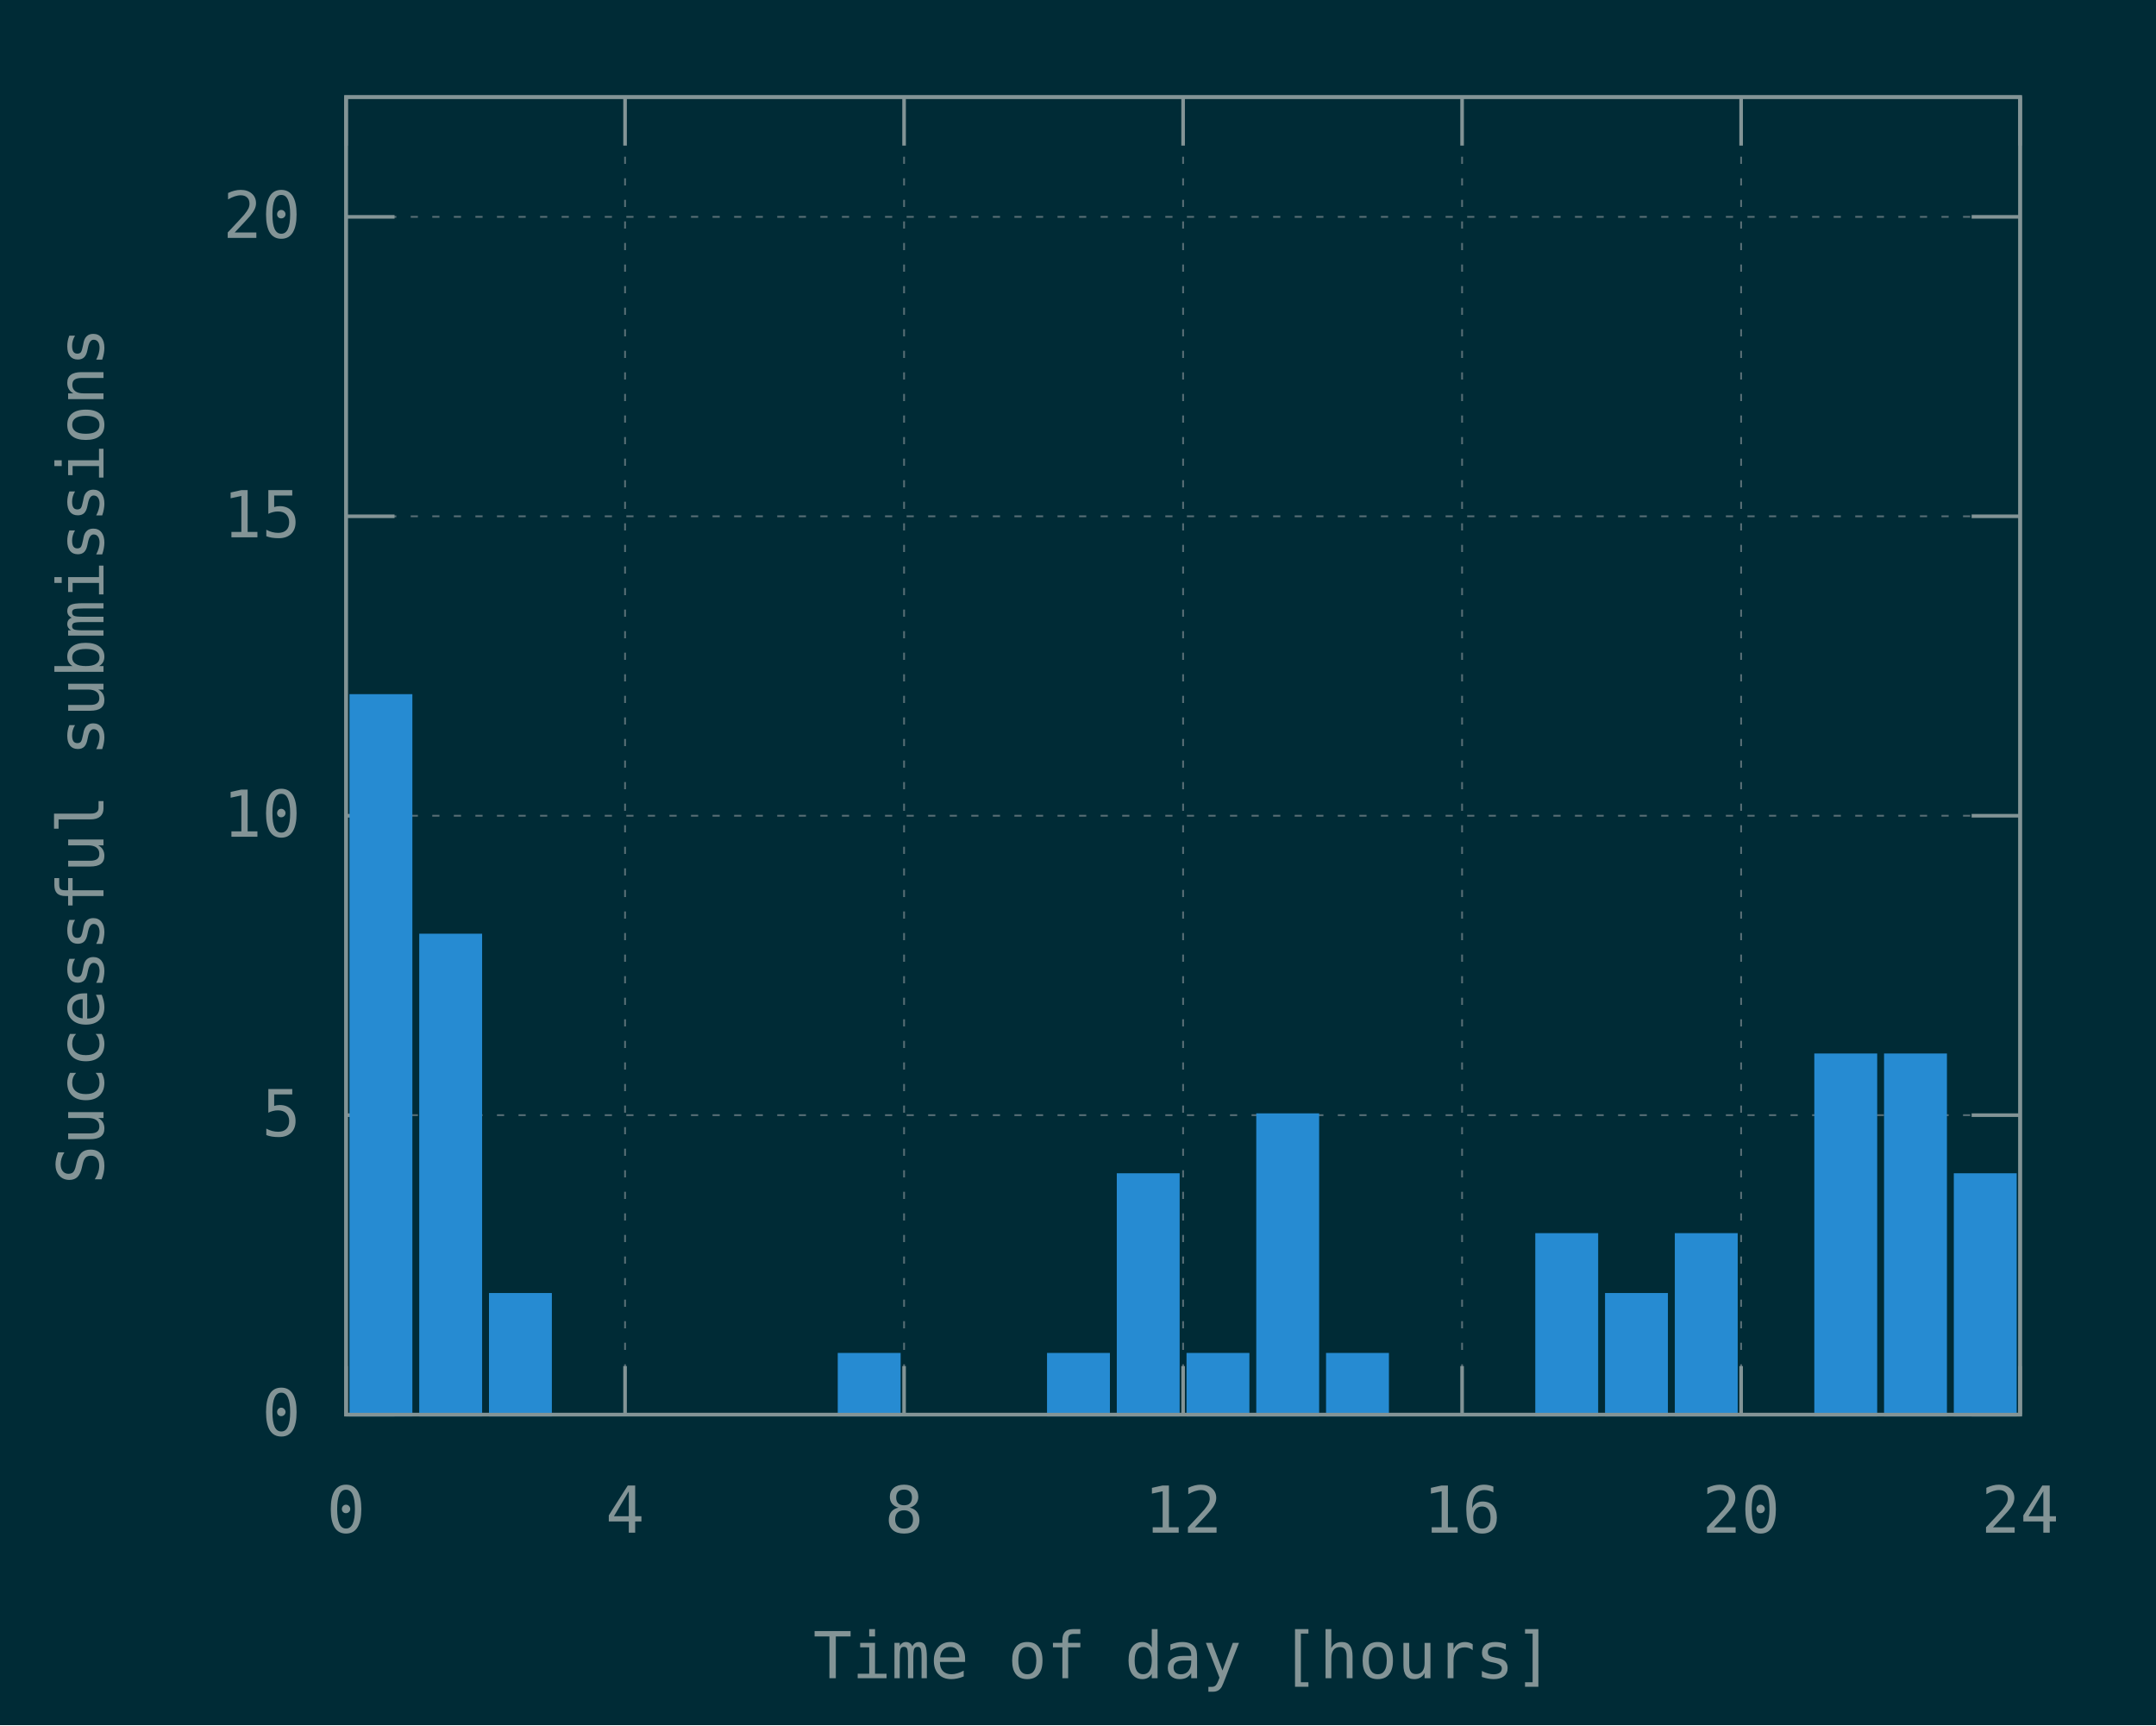
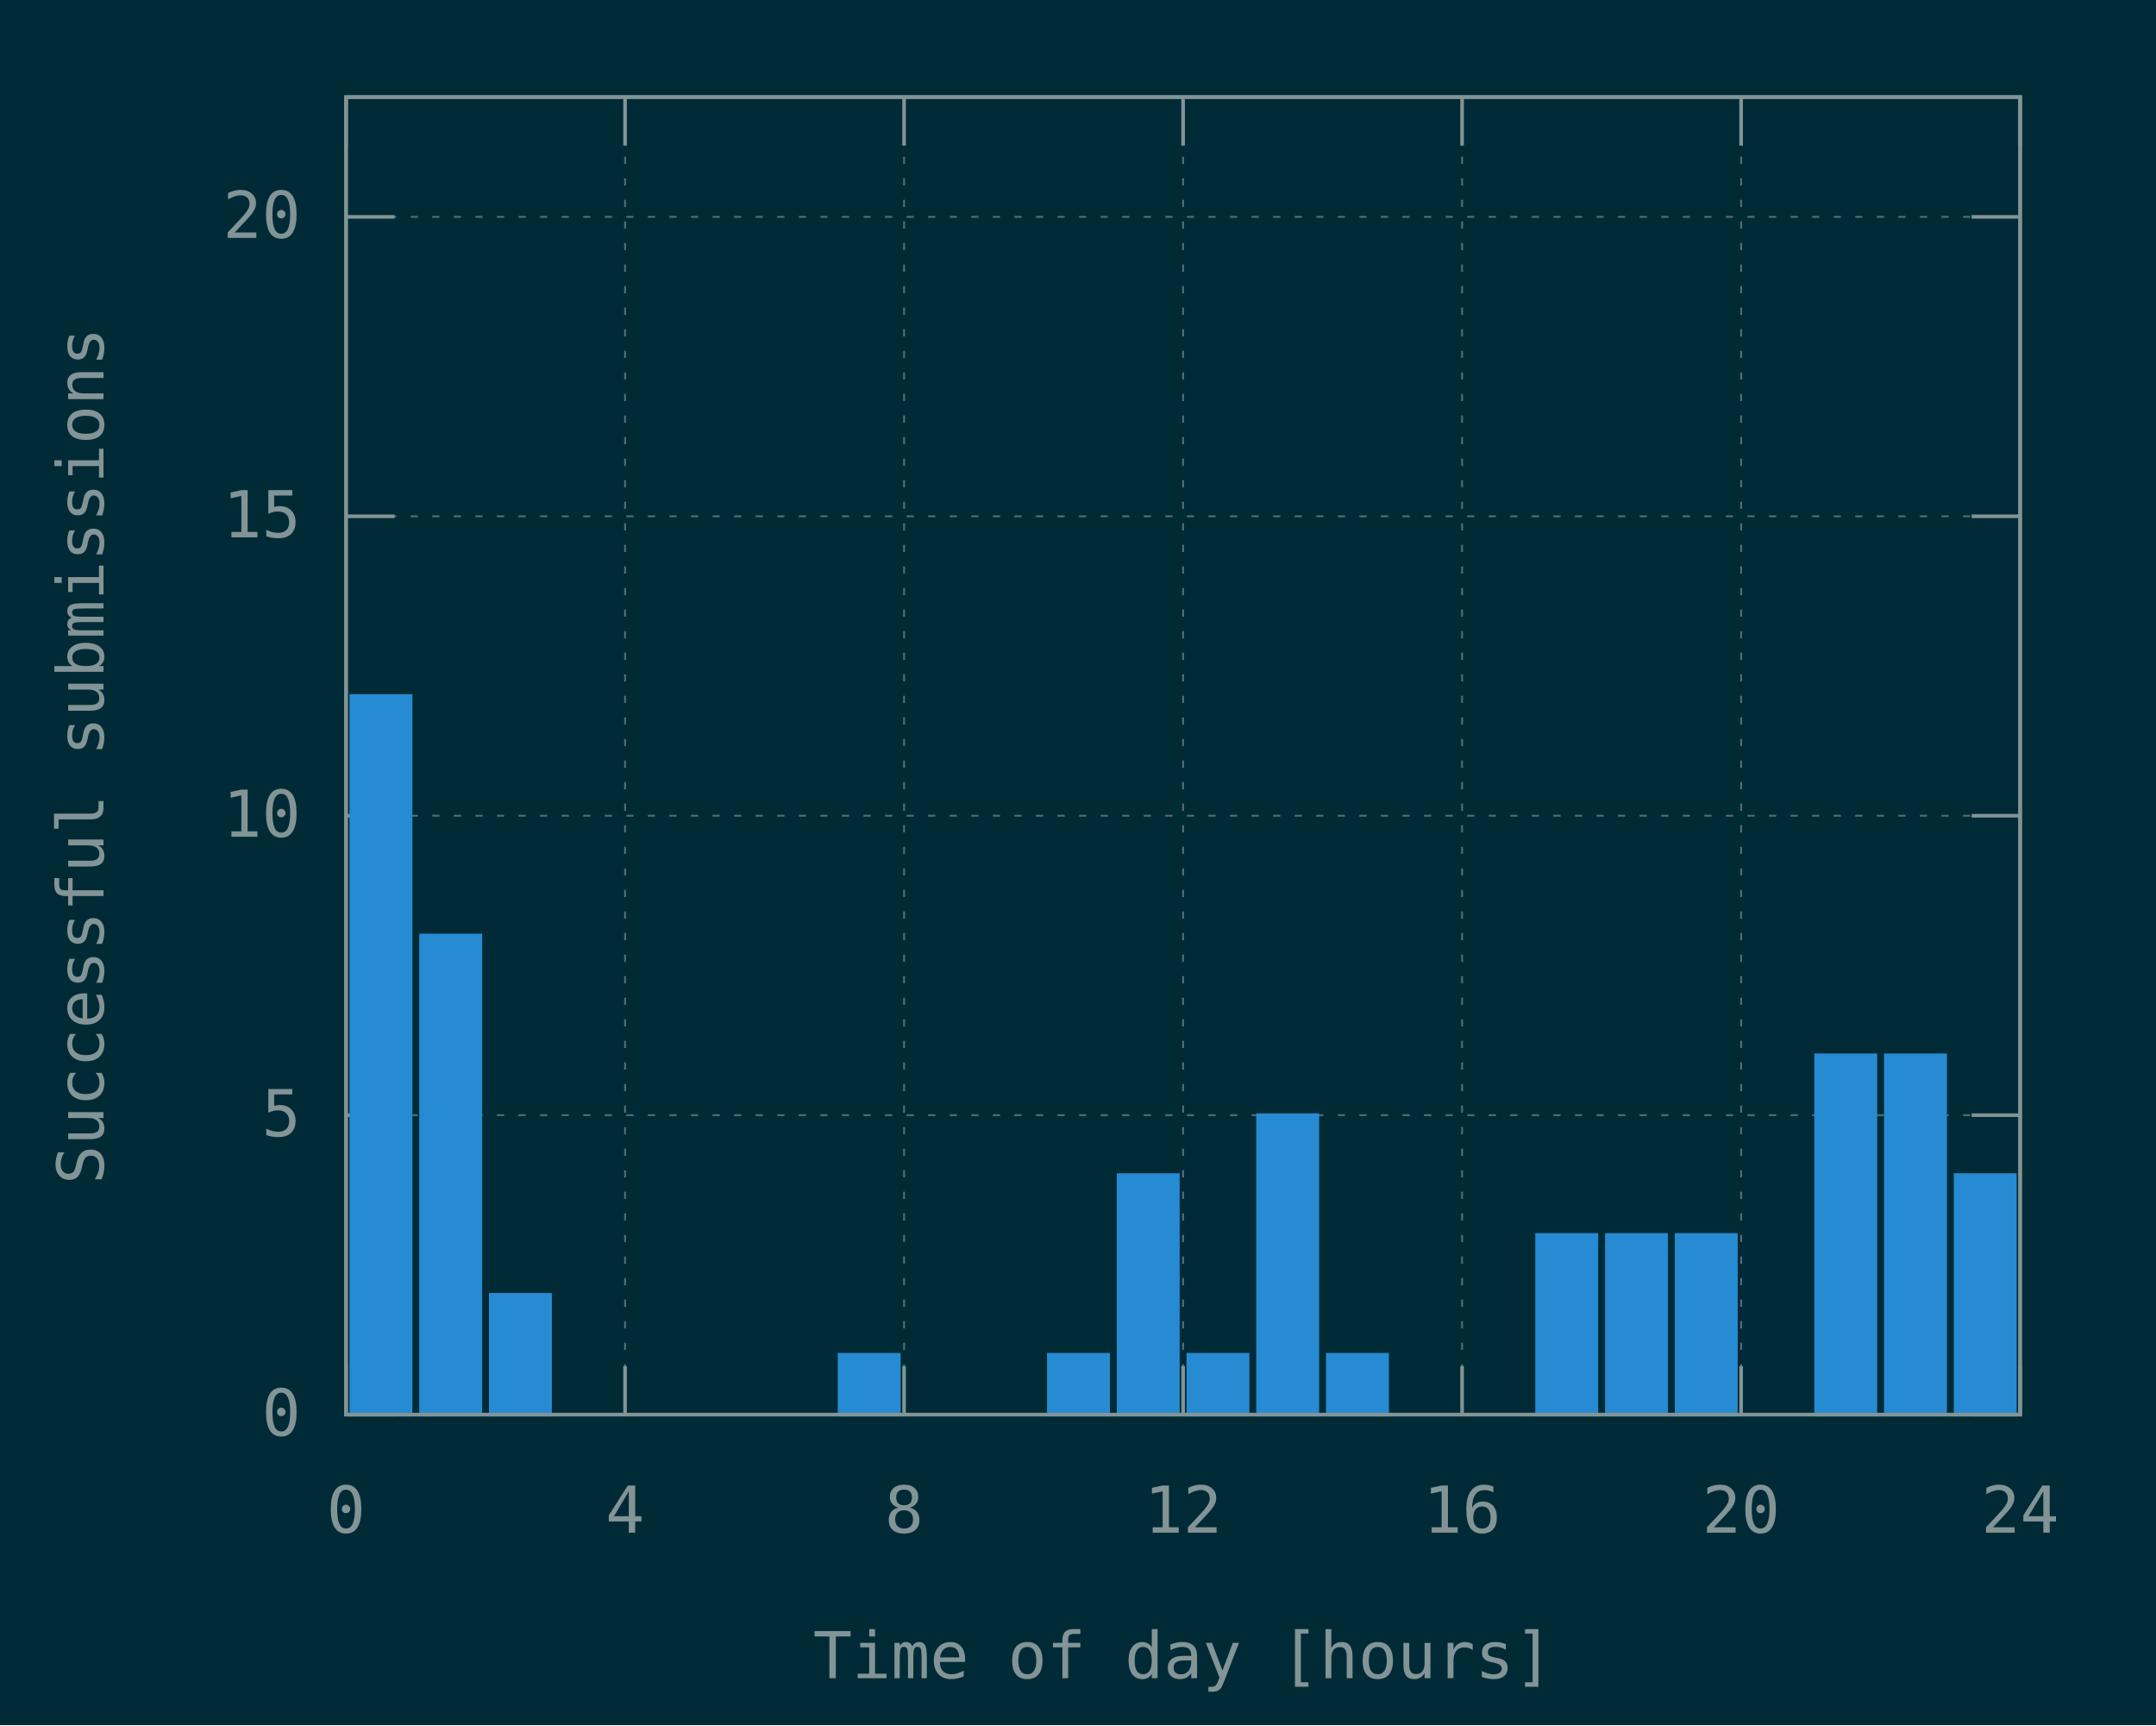
<svg xmlns="http://www.w3.org/2000/svg" xmlns:xlink="http://www.w3.org/1999/xlink" width="600" height="480" viewBox="0 0 600 480">
  <g id="gnuplot_canvas">
    <rect x="0" y="0" width="600" height="480" fill="#002b36" />
    <defs>
      <circle id="gpDot" r="0.5" stroke-width="0.5" stroke="currentColor" />
      <path id="gpPt0" stroke-width="0.148" stroke="currentColor" d="M-1,0 h2 M0,-1 v2" />
      <path id="gpPt1" stroke-width="0.148" stroke="currentColor" d="M-1,-1 L1,1 M1,-1 L-1,1" />
      <path id="gpPt2" stroke-width="0.148" stroke="currentColor" d="M-1,0 L1,0 M0,-1 L0,1 M-1,-1 L1,1 M-1,1 L1,-1" />
      <rect id="gpPt3" stroke-width="0.148" stroke="currentColor" x="-1" y="-1" width="2" height="2" />
      <rect id="gpPt4" stroke-width="0.148" stroke="currentColor" fill="currentColor" x="-1" y="-1" width="2" height="2" />
      <circle id="gpPt5" stroke-width="0.148" stroke="currentColor" cx="0" cy="0" r="1" />
      <use xlink:href="#gpPt5" id="gpPt6" fill="currentColor" stroke="none" />
      <path id="gpPt7" stroke-width="0.148" stroke="currentColor" d="M0,-1.33 L-1.33,0.67 L1.33,0.67 z" />
      <use xlink:href="#gpPt7" id="gpPt8" fill="currentColor" stroke="none" />
      <use xlink:href="#gpPt7" id="gpPt9" stroke="currentColor" transform="rotate(180)" />
      <use xlink:href="#gpPt9" id="gpPt10" fill="currentColor" stroke="none" />
      <use xlink:href="#gpPt3" id="gpPt11" stroke="currentColor" transform="rotate(45)" />
      <use xlink:href="#gpPt11" id="gpPt12" fill="currentColor" stroke="none" />
      <path id="gpPt13" stroke-width="0.148" stroke="currentColor" d="M0,1.330 L1.265,0.411 L0.782,-1.067 L-0.782,-1.076 L-1.265,0.411 z" />
      <use xlink:href="#gpPt13" id="gpPt14" fill="currentColor" stroke="none" />
      <filter id="textbox" filterUnits="objectBoundingBox" x="0" y="0" height="1" width="1">
        <feFlood flood-color="#002B36" flood-opacity="1" result="bgnd" />
        <feComposite in="SourceGraphic" in2="bgnd" operator="atop" />
      </filter>
      <filter id="greybox" filterUnits="objectBoundingBox" x="0" y="0" height="1" width="1">
        <feFlood flood-color="lightgrey" flood-opacity="1" result="grey" />
        <feComposite in="SourceGraphic" in2="grey" operator="atop" />
      </filter>
    </defs>
    <g fill="none" color="#002B36" stroke="currentColor" stroke-width="1.00" stroke-linecap="butt" stroke-linejoin="miter">
</g>
    <g fill="none" color="black" stroke="currentColor" stroke-width="1.00" stroke-linecap="butt" stroke-linejoin="miter">
</g>
    <g fill="none" color="black" stroke="rgb(131, 148, 150)" stroke-width="0.50" stroke-linecap="butt" stroke-linejoin="miter">
</g>
    <g fill="none" color="gray" stroke="currentColor" stroke-width="0.50" stroke-linecap="butt" stroke-linejoin="miter">
      <path stroke="rgb( 88, 110, 117)" stroke-dasharray="2,4" class="gridline" d="M96.30,393.60 L562.19,393.60  " />
    </g>
    <g fill="none" color="gray" stroke="rgb( 88, 110, 117)" stroke-width="1.00" stroke-linecap="butt" stroke-linejoin="miter">
</g>
    <g fill="none" color="black" stroke="currentColor" stroke-width="1.00" stroke-linecap="butt" stroke-linejoin="miter">
      <path stroke="rgb(131, 148, 150)" d="M96.30,393.60 L109.80,393.60 M562.19,393.60 L548.69,393.60  " />
      <g transform="translate(83.70,399.45)" stroke="none" fill="rgb(131,148,150)" font-family="Inconsolata" font-size="18.00" text-anchor="end">
        <text>
          <tspan font-family="Inconsolata"> 0</tspan>
        </text>
      </g>
    </g>
    <g fill="none" color="black" stroke="currentColor" stroke-width="1.00" stroke-linecap="butt" stroke-linejoin="miter">
</g>
    <g fill="none" color="black" stroke="rgb(131, 148, 150)" stroke-width="0.50" stroke-linecap="butt" stroke-linejoin="miter">
</g>
    <g fill="none" color="gray" stroke="currentColor" stroke-width="0.50" stroke-linecap="butt" stroke-linejoin="miter">
      <path stroke="rgb( 88, 110, 117)" stroke-dasharray="2,4" class="gridline" d="M96.30,310.28 L562.19,310.28  " />
    </g>
    <g fill="none" color="gray" stroke="rgb( 88, 110, 117)" stroke-width="1.00" stroke-linecap="butt" stroke-linejoin="miter">
</g>
    <g fill="none" color="black" stroke="currentColor" stroke-width="1.00" stroke-linecap="butt" stroke-linejoin="miter">
      <path stroke="rgb(131, 148, 150)" d="M96.30,310.28 L109.80,310.28 M562.19,310.28 L548.69,310.28  " />
      <g transform="translate(83.70,316.13)" stroke="none" fill="rgb(131,148,150)" font-family="Inconsolata" font-size="18.00" text-anchor="end">
        <text>
          <tspan font-family="Inconsolata"> 5</tspan>
        </text>
      </g>
    </g>
    <g fill="none" color="black" stroke="currentColor" stroke-width="1.00" stroke-linecap="butt" stroke-linejoin="miter">
</g>
    <g fill="none" color="black" stroke="rgb(131, 148, 150)" stroke-width="0.50" stroke-linecap="butt" stroke-linejoin="miter">
</g>
    <g fill="none" color="gray" stroke="currentColor" stroke-width="0.50" stroke-linecap="butt" stroke-linejoin="miter">
      <path stroke="rgb( 88, 110, 117)" stroke-dasharray="2,4" class="gridline" d="M96.30,226.97 L562.19,226.97  " />
    </g>
    <g fill="none" color="gray" stroke="rgb( 88, 110, 117)" stroke-width="1.00" stroke-linecap="butt" stroke-linejoin="miter">
</g>
    <g fill="none" color="black" stroke="currentColor" stroke-width="1.00" stroke-linecap="butt" stroke-linejoin="miter">
      <path stroke="rgb(131, 148, 150)" d="M96.30,226.97 L109.80,226.97 M562.19,226.97 L548.69,226.97  " />
      <g transform="translate(83.70,232.82)" stroke="none" fill="rgb(131,148,150)" font-family="Inconsolata" font-size="18.00" text-anchor="end">
        <text>
          <tspan font-family="Inconsolata"> 10</tspan>
        </text>
      </g>
    </g>
    <g fill="none" color="black" stroke="currentColor" stroke-width="1.00" stroke-linecap="butt" stroke-linejoin="miter">
</g>
    <g fill="none" color="black" stroke="rgb(131, 148, 150)" stroke-width="0.50" stroke-linecap="butt" stroke-linejoin="miter">
</g>
    <g fill="none" color="gray" stroke="currentColor" stroke-width="0.50" stroke-linecap="butt" stroke-linejoin="miter">
      <path stroke="rgb( 88, 110, 117)" stroke-dasharray="2,4" class="gridline" d="M96.30,143.65 L562.19,143.65  " />
    </g>
    <g fill="none" color="gray" stroke="rgb( 88, 110, 117)" stroke-width="1.00" stroke-linecap="butt" stroke-linejoin="miter">
</g>
    <g fill="none" color="black" stroke="currentColor" stroke-width="1.00" stroke-linecap="butt" stroke-linejoin="miter">
      <path stroke="rgb(131, 148, 150)" d="M96.30,143.65 L109.80,143.65 M562.19,143.65 L548.69,143.65  " />
      <g transform="translate(83.70,149.50)" stroke="none" fill="rgb(131,148,150)" font-family="Inconsolata" font-size="18.00" text-anchor="end">
        <text>
          <tspan font-family="Inconsolata"> 15</tspan>
        </text>
      </g>
    </g>
    <g fill="none" color="black" stroke="currentColor" stroke-width="1.00" stroke-linecap="butt" stroke-linejoin="miter">
</g>
    <g fill="none" color="black" stroke="rgb(131, 148, 150)" stroke-width="0.50" stroke-linecap="butt" stroke-linejoin="miter">
</g>
    <g fill="none" color="gray" stroke="currentColor" stroke-width="0.50" stroke-linecap="butt" stroke-linejoin="miter">
      <path stroke="rgb( 88, 110, 117)" stroke-dasharray="2,4" class="gridline" d="M96.30,60.34 L562.19,60.34  " />
    </g>
    <g fill="none" color="gray" stroke="rgb( 88, 110, 117)" stroke-width="1.00" stroke-linecap="butt" stroke-linejoin="miter">
</g>
    <g fill="none" color="black" stroke="currentColor" stroke-width="1.00" stroke-linecap="butt" stroke-linejoin="miter">
      <path stroke="rgb(131, 148, 150)" d="M96.30,60.34 L109.80,60.34 M562.19,60.34 L548.69,60.34  " />
      <g transform="translate(83.70,66.19)" stroke="none" fill="rgb(131,148,150)" font-family="Inconsolata" font-size="18.00" text-anchor="end">
        <text>
          <tspan font-family="Inconsolata"> 20</tspan>
        </text>
      </g>
    </g>
    <g fill="none" color="black" stroke="currentColor" stroke-width="1.00" stroke-linecap="butt" stroke-linejoin="miter">
</g>
    <g fill="none" color="black" stroke="rgb(131, 148, 150)" stroke-width="0.50" stroke-linecap="butt" stroke-linejoin="miter">
</g>
    <g fill="none" color="gray" stroke="currentColor" stroke-width="0.50" stroke-linecap="butt" stroke-linejoin="miter">
      <path stroke="rgb( 88, 110, 117)" stroke-dasharray="2,4" class="gridline" d="M96.30,393.60 L96.30,27.01  " />
    </g>
    <g fill="none" color="gray" stroke="rgb( 88, 110, 117)" stroke-width="1.00" stroke-linecap="butt" stroke-linejoin="miter">
</g>
    <g fill="none" color="black" stroke="currentColor" stroke-width="1.00" stroke-linecap="butt" stroke-linejoin="miter">
      <path stroke="rgb(131, 148, 150)" d="M96.30,393.60 L96.30,380.10 M96.30,27.01 L96.30,40.51  " />
      <g transform="translate(96.30,426.45)" stroke="none" fill="rgb(131,148,150)" font-family="Inconsolata" font-size="18.00" text-anchor="middle">
        <text>
          <tspan font-family="Inconsolata"> 0</tspan>
        </text>
      </g>
    </g>
    <g fill="none" color="black" stroke="currentColor" stroke-width="1.00" stroke-linecap="butt" stroke-linejoin="miter">
</g>
    <g fill="none" color="black" stroke="rgb(131, 148, 150)" stroke-width="0.50" stroke-linecap="butt" stroke-linejoin="miter">
</g>
    <g fill="none" color="gray" stroke="currentColor" stroke-width="0.50" stroke-linecap="butt" stroke-linejoin="miter">
      <path stroke="rgb( 88, 110, 117)" stroke-dasharray="2,4" class="gridline" d="M173.95,393.60 L173.95,27.01  " />
    </g>
    <g fill="none" color="gray" stroke="rgb( 88, 110, 117)" stroke-width="1.00" stroke-linecap="butt" stroke-linejoin="miter">
</g>
    <g fill="none" color="black" stroke="currentColor" stroke-width="1.00" stroke-linecap="butt" stroke-linejoin="miter">
      <path stroke="rgb(131, 148, 150)" d="M173.95,393.60 L173.95,380.10 M173.95,27.01 L173.95,40.51  " />
      <g transform="translate(173.95,426.45)" stroke="none" fill="rgb(131,148,150)" font-family="Inconsolata" font-size="18.00" text-anchor="middle">
        <text>
          <tspan font-family="Inconsolata"> 4</tspan>
        </text>
      </g>
    </g>
    <g fill="none" color="black" stroke="currentColor" stroke-width="1.00" stroke-linecap="butt" stroke-linejoin="miter">
</g>
    <g fill="none" color="black" stroke="rgb(131, 148, 150)" stroke-width="0.50" stroke-linecap="butt" stroke-linejoin="miter">
</g>
    <g fill="none" color="gray" stroke="currentColor" stroke-width="0.50" stroke-linecap="butt" stroke-linejoin="miter">
      <path stroke="rgb( 88, 110, 117)" stroke-dasharray="2,4" class="gridline" d="M251.60,393.60 L251.60,27.01  " />
    </g>
    <g fill="none" color="gray" stroke="rgb( 88, 110, 117)" stroke-width="1.00" stroke-linecap="butt" stroke-linejoin="miter">
</g>
    <g fill="none" color="black" stroke="currentColor" stroke-width="1.00" stroke-linecap="butt" stroke-linejoin="miter">
      <path stroke="rgb(131, 148, 150)" d="M251.60,393.60 L251.60,380.10 M251.60,27.01 L251.60,40.51  " />
      <g transform="translate(251.60,426.45)" stroke="none" fill="rgb(131,148,150)" font-family="Inconsolata" font-size="18.00" text-anchor="middle">
        <text>
          <tspan font-family="Inconsolata"> 8</tspan>
        </text>
      </g>
    </g>
    <g fill="none" color="black" stroke="currentColor" stroke-width="1.00" stroke-linecap="butt" stroke-linejoin="miter">
</g>
    <g fill="none" color="black" stroke="rgb(131, 148, 150)" stroke-width="0.50" stroke-linecap="butt" stroke-linejoin="miter">
</g>
    <g fill="none" color="gray" stroke="currentColor" stroke-width="0.50" stroke-linecap="butt" stroke-linejoin="miter">
      <path stroke="rgb( 88, 110, 117)" stroke-dasharray="2,4" class="gridline" d="M329.25,393.60 L329.25,27.01  " />
    </g>
    <g fill="none" color="gray" stroke="rgb( 88, 110, 117)" stroke-width="1.00" stroke-linecap="butt" stroke-linejoin="miter">
</g>
    <g fill="none" color="black" stroke="currentColor" stroke-width="1.00" stroke-linecap="butt" stroke-linejoin="miter">
      <path stroke="rgb(131, 148, 150)" d="M329.25,393.60 L329.25,380.10 M329.25,27.01 L329.25,40.51  " />
      <g transform="translate(329.25,426.45)" stroke="none" fill="rgb(131,148,150)" font-family="Inconsolata" font-size="18.00" text-anchor="middle">
        <text>
          <tspan font-family="Inconsolata"> 12</tspan>
        </text>
      </g>
    </g>
    <g fill="none" color="black" stroke="currentColor" stroke-width="1.00" stroke-linecap="butt" stroke-linejoin="miter">
</g>
    <g fill="none" color="black" stroke="rgb(131, 148, 150)" stroke-width="0.50" stroke-linecap="butt" stroke-linejoin="miter">
</g>
    <g fill="none" color="gray" stroke="currentColor" stroke-width="0.50" stroke-linecap="butt" stroke-linejoin="miter">
      <path stroke="rgb( 88, 110, 117)" stroke-dasharray="2,4" class="gridline" d="M406.89,393.60 L406.89,27.01  " />
    </g>
    <g fill="none" color="gray" stroke="rgb( 88, 110, 117)" stroke-width="1.00" stroke-linecap="butt" stroke-linejoin="miter">
</g>
    <g fill="none" color="black" stroke="currentColor" stroke-width="1.00" stroke-linecap="butt" stroke-linejoin="miter">
      <path stroke="rgb(131, 148, 150)" d="M406.89,393.60 L406.89,380.10 M406.89,27.01 L406.89,40.51  " />
      <g transform="translate(406.89,426.45)" stroke="none" fill="rgb(131,148,150)" font-family="Inconsolata" font-size="18.00" text-anchor="middle">
        <text>
          <tspan font-family="Inconsolata"> 16</tspan>
        </text>
      </g>
    </g>
    <g fill="none" color="black" stroke="currentColor" stroke-width="1.00" stroke-linecap="butt" stroke-linejoin="miter">
</g>
    <g fill="none" color="black" stroke="rgb(131, 148, 150)" stroke-width="0.50" stroke-linecap="butt" stroke-linejoin="miter">
</g>
    <g fill="none" color="gray" stroke="currentColor" stroke-width="0.50" stroke-linecap="butt" stroke-linejoin="miter">
      <path stroke="rgb( 88, 110, 117)" stroke-dasharray="2,4" class="gridline" d="M484.54,393.60 L484.54,40.51 L484.54,27.01  " />
    </g>
    <g fill="none" color="gray" stroke="rgb( 88, 110, 117)" stroke-width="1.00" stroke-linecap="butt" stroke-linejoin="miter">
</g>
    <g fill="none" color="black" stroke="currentColor" stroke-width="1.00" stroke-linecap="butt" stroke-linejoin="miter">
      <path stroke="rgb(131, 148, 150)" d="M484.54,393.60 L484.54,380.10 M484.54,27.01 L484.54,40.51  " />
      <g transform="translate(484.54,426.45)" stroke="none" fill="rgb(131,148,150)" font-family="Inconsolata" font-size="18.00" text-anchor="middle">
        <text>
          <tspan font-family="Inconsolata"> 20</tspan>
        </text>
      </g>
    </g>
    <g fill="none" color="black" stroke="currentColor" stroke-width="1.00" stroke-linecap="butt" stroke-linejoin="miter">
</g>
    <g fill="none" color="black" stroke="rgb(131, 148, 150)" stroke-width="0.50" stroke-linecap="butt" stroke-linejoin="miter">
</g>
    <g fill="none" color="gray" stroke="currentColor" stroke-width="0.50" stroke-linecap="butt" stroke-linejoin="miter">
      <path stroke="rgb( 88, 110, 117)" stroke-dasharray="2,4" class="gridline" d="M562.19,393.60 L562.19,27.01  " />
    </g>
    <g fill="none" color="gray" stroke="rgb( 88, 110, 117)" stroke-width="1.00" stroke-linecap="butt" stroke-linejoin="miter">
</g>
    <g fill="none" color="black" stroke="currentColor" stroke-width="1.00" stroke-linecap="butt" stroke-linejoin="miter">
      <path stroke="rgb(131, 148, 150)" d="M562.19,393.60 L562.19,380.10 M562.19,27.01 L562.19,40.51  " />
      <g transform="translate(562.19,426.45)" stroke="none" fill="rgb(131,148,150)" font-family="Inconsolata" font-size="18.00" text-anchor="middle">
        <text>
          <tspan font-family="Inconsolata"> 24</tspan>
        </text>
      </g>
    </g>
    <g fill="none" color="black" stroke="currentColor" stroke-width="1.00" stroke-linecap="butt" stroke-linejoin="miter">
</g>
    <g fill="none" color="black" stroke="currentColor" stroke-width="1.00" stroke-linecap="butt" stroke-linejoin="miter">
      <path stroke="rgb(131, 148, 150)" d="M96.30,27.01 L96.30,393.60 L562.19,393.60 L562.19,27.01 L96.30,27.01 Z  " />
    </g>
    <g fill="none" color="black" stroke="currentColor" stroke-width="1.00" stroke-linecap="butt" stroke-linejoin="miter">
      <g transform="translate(28.80,210.31) rotate(270)" stroke="none" fill="rgb(131,148,150)" font-family="Inconsolata" font-size="18.00" text-anchor="middle">
        <text>
          <tspan font-family="Inconsolata">Successful submissions</tspan>
        </text>
      </g>
    </g>
    <g fill="none" color="black" stroke="currentColor" stroke-width="1.00" stroke-linecap="butt" stroke-linejoin="miter">
      <g transform="translate(329.24,466.95)" stroke="none" fill="rgb(131,148,150)" font-family="Inconsolata" font-size="18.00" text-anchor="middle">
        <text>
          <tspan font-family="Inconsolata">Time of day [hours]</tspan>
        </text>
      </g>
    </g>
    <g fill="none" color="black" stroke="currentColor" stroke-width="1.00" stroke-linecap="butt" stroke-linejoin="miter">
</g>
    <g id="gnuplot_plot_1">
      <g fill="none" color="black" stroke="currentColor" stroke-width="1.00" stroke-linecap="butt" stroke-linejoin="miter">
        <g stroke="none" shape-rendering="crispEdges">
          <polygon fill="rgb( 38, 139, 210)" points="97.76,393.60 114.27,393.60 114.27,193.63 97.76,193.63 " />
        </g>
        <path stroke="rgb( 38, 139, 210)" d="M97.76,393.60 L97.76,193.64 L114.26,193.64 L114.26,393.60 L97.76,393.60 Z  " />
        <g stroke="none" shape-rendering="crispEdges">
          <polygon fill="rgb( 38, 139, 210)" points="117.17,393.60 133.68,393.60 133.68,260.28 117.17,260.28 " />
        </g>
        <path stroke="rgb( 38, 139, 210)" d="M117.17,393.60 L117.17,260.29 L133.67,260.29 L133.67,393.60 L117.17,393.60 Z  " />
        <g stroke="none" shape-rendering="crispEdges">
          <polygon fill="rgb( 38, 139, 210)" points="136.58,393.60 153.09,393.60 153.09,360.26 136.58,360.26 " />
        </g>
        <path stroke="rgb( 38, 139, 210)" d="M136.58,393.60 L136.58,360.27 L153.08,360.27 L153.08,393.60 L136.58,393.60 Z  " />
        <g stroke="none" shape-rendering="crispEdges">
          <polygon fill="rgb( 38, 139, 210)" points="233.64,393.60 250.15,393.60 250.15,376.93 233.64,376.93 " />
        </g>
        <path stroke="rgb( 38, 139, 210)" d="M233.64,393.60 L233.64,376.94 L250.14,376.94 L250.14,393.60 L233.64,393.60 Z  " />
        <g stroke="none" shape-rendering="crispEdges">
          <polygon fill="rgb( 38, 139, 210)" points="291.88,393.60 308.39,393.60 308.39,376.93 291.88,376.93 " />
        </g>
        <path stroke="rgb( 38, 139, 210)" d="M291.88,393.60 L291.88,376.94 L308.38,376.94 L308.38,393.60 L291.88,393.60 Z  " />
        <g stroke="none" shape-rendering="crispEdges">
          <polygon fill="rgb( 38, 139, 210)" points="311.29,393.60 327.80,393.60 327.80,326.94 311.29,326.94 " />
        </g>
        <path stroke="rgb( 38, 139, 210)" d="M311.29,393.60 L311.29,326.95 L327.79,326.95 L327.79,393.60 L311.29,393.60 Z  " />
        <g stroke="none" shape-rendering="crispEdges">
          <polygon fill="rgb( 38, 139, 210)" points="330.70,393.60 347.21,393.60 347.21,376.93 330.70,376.93 " />
        </g>
        <path stroke="rgb( 38, 139, 210)" d="M330.70,393.60 L330.70,376.94 L347.20,376.94 L347.20,393.60 L330.70,393.60 Z  " />
        <g stroke="none" shape-rendering="crispEdges">
          <polygon fill="rgb( 38, 139, 210)" points="350.11,393.60 366.62,393.60 366.62,310.27 350.11,310.27 " />
        </g>
        <path stroke="rgb( 38, 139, 210)" d="M350.11,393.60 L350.11,310.28 L366.61,310.28 L366.61,393.60 L350.11,393.60 Z  " />
        <g stroke="none" shape-rendering="crispEdges">
          <polygon fill="rgb( 38, 139, 210)" points="369.53,393.60 386.04,393.60 386.04,376.93 369.53,376.93 " />
        </g>
        <path stroke="rgb( 38, 139, 210)" d="M369.53,393.60 L369.53,376.94 L386.03,376.94 L386.03,393.60 L369.53,393.60 Z  " />
        <g stroke="none" shape-rendering="crispEdges">
          <polygon fill="rgb( 38, 139, 210)" points="427.76,393.60 444.27,393.60 444.27,343.60 427.76,343.60 " />
        </g>
        <path stroke="rgb( 38, 139, 210)" d="M427.76,393.60 L427.76,343.61 L444.26,343.61 L444.26,393.60 L427.76,393.60 Z  " />
        <g stroke="none" shape-rendering="crispEdges">
-           <polygon fill="rgb( 38, 139, 210)" points="447.17,393.60 463.68,393.60 463.68,360.26 447.17,360.26 " />
-         </g>
-         <path stroke="rgb( 38, 139, 210)" d="M447.17,393.60 L447.17,360.27 L463.67,360.27 L463.67,393.60 L447.17,393.60 Z  " />
+           <polygon fill="rgb( 38, 139, 210)" points="447.17,393.60 463.68,393.60 463.68,343.60 447.17,343.60 " />
+         </g>
+         <path stroke="rgb( 38, 139, 210)" d="M447.17,393.60 L447.17,343.61 L463.67,343.61 L463.67,393.60 L447.17,393.60 Z  " />
        <g stroke="none" shape-rendering="crispEdges">
          <polygon fill="rgb( 38, 139, 210)" points="466.59,393.60 483.10,393.60 483.10,343.60 466.59,343.60 " />
        </g>
        <path stroke="rgb( 38, 139, 210)" d="M466.59,393.60 L466.59,343.61 L483.09,343.61 L483.09,393.60 L466.59,393.60 Z  " />
        <g stroke="none" shape-rendering="crispEdges">
          <polygon fill="rgb( 38, 139, 210)" points="505.41,393.60 521.92,393.60 521.92,293.61 505.41,293.61 " />
        </g>
        <path stroke="rgb( 38, 139, 210)" d="M505.41,393.60 L505.41,293.62 L521.91,293.62 L521.91,393.60 L505.41,393.60 Z  " />
        <g stroke="none" shape-rendering="crispEdges">
          <polygon fill="rgb( 38, 139, 210)" points="524.82,393.60 541.33,393.60 541.33,293.61 524.82,293.61 " />
        </g>
        <path stroke="rgb( 38, 139, 210)" d="M524.82,393.60 L524.82,293.62 L541.32,293.62 L541.32,393.60 L524.82,393.60 Z  " />
        <g stroke="none" shape-rendering="crispEdges">
          <polygon fill="rgb( 38, 139, 210)" points="544.23,393.60 560.74,393.60 560.74,326.94 544.23,326.94 " />
        </g>
        <path stroke="rgb( 38, 139, 210)" d="M544.23,393.60 L544.23,326.95 L560.73,326.95 L560.73,393.60 L544.23,393.60 Z  " />
      </g>
    </g>
    <g fill="none" color="#002B36" stroke="rgb( 38, 139, 210)" stroke-width="2.00" stroke-linecap="butt" stroke-linejoin="miter">
</g>
    <g fill="none" color="black" stroke="currentColor" stroke-width="2.00" stroke-linecap="butt" stroke-linejoin="miter">
</g>
    <g fill="none" color="black" stroke="black" stroke-width="1.00" stroke-linecap="butt" stroke-linejoin="miter">
</g>
    <g fill="none" color="black" stroke="currentColor" stroke-width="1.00" stroke-linecap="butt" stroke-linejoin="miter">
      <path stroke="rgb(131, 148, 150)" d="M96.30,27.01 L96.30,393.60 L562.19,393.60 L562.19,27.01 L96.30,27.01 Z  " />
    </g>
    <g fill="none" color="black" stroke="currentColor" stroke-width="1.00" stroke-linecap="butt" stroke-linejoin="miter">
</g>
  </g>
</svg>
